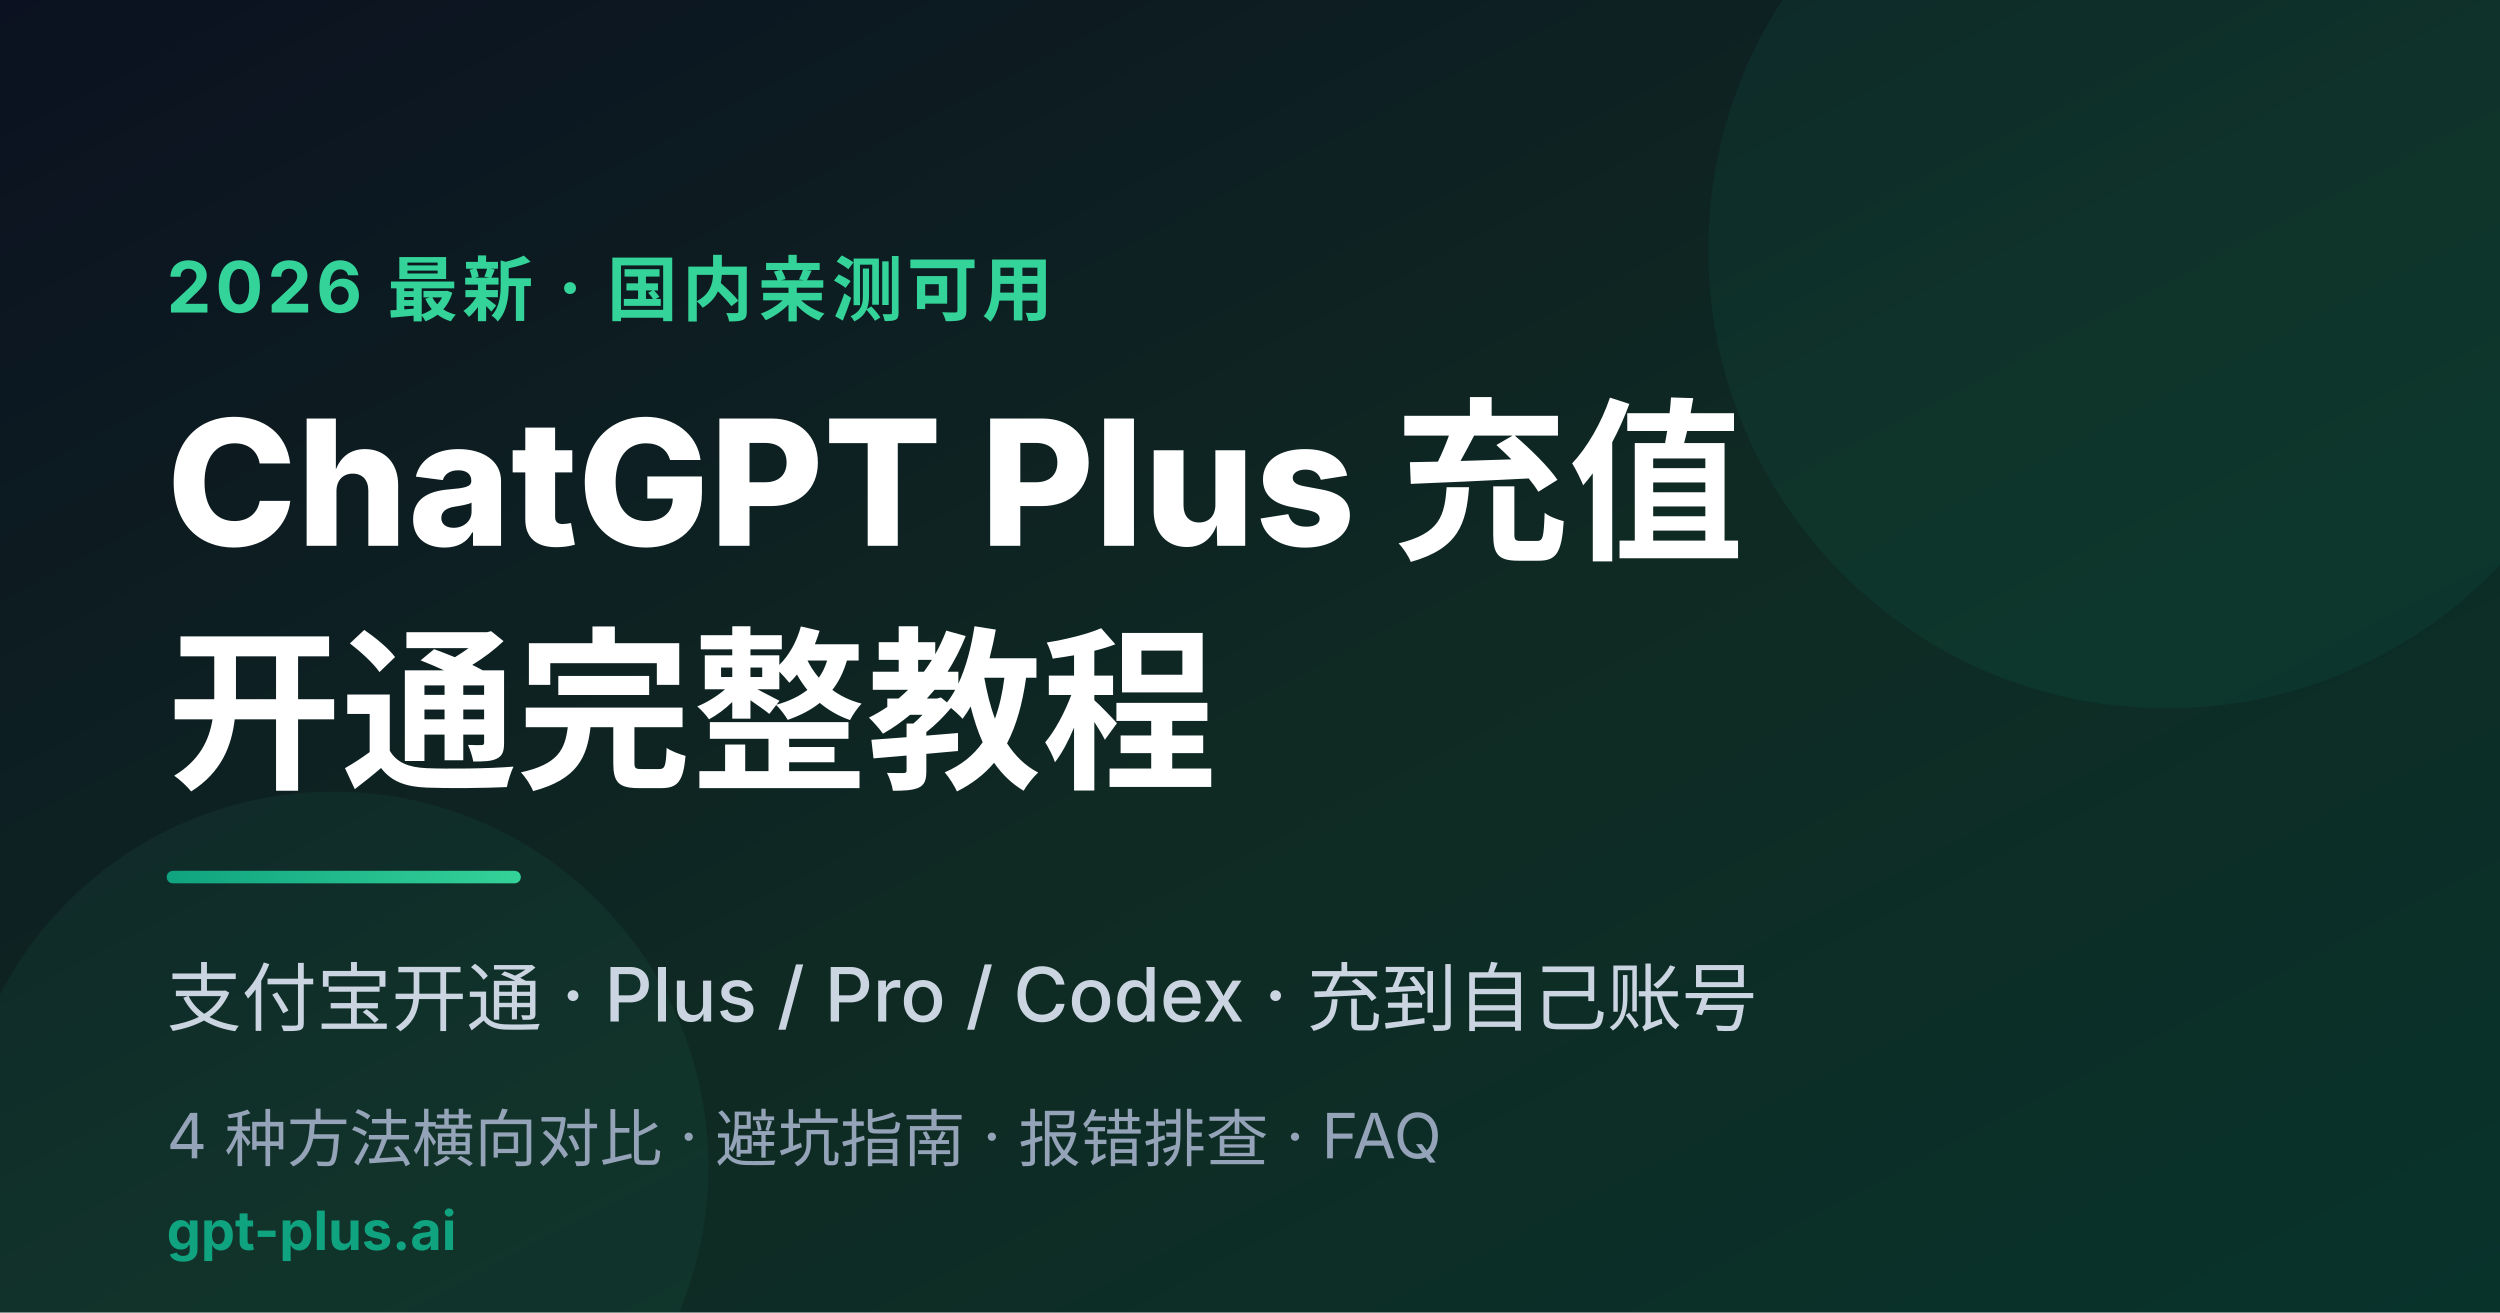
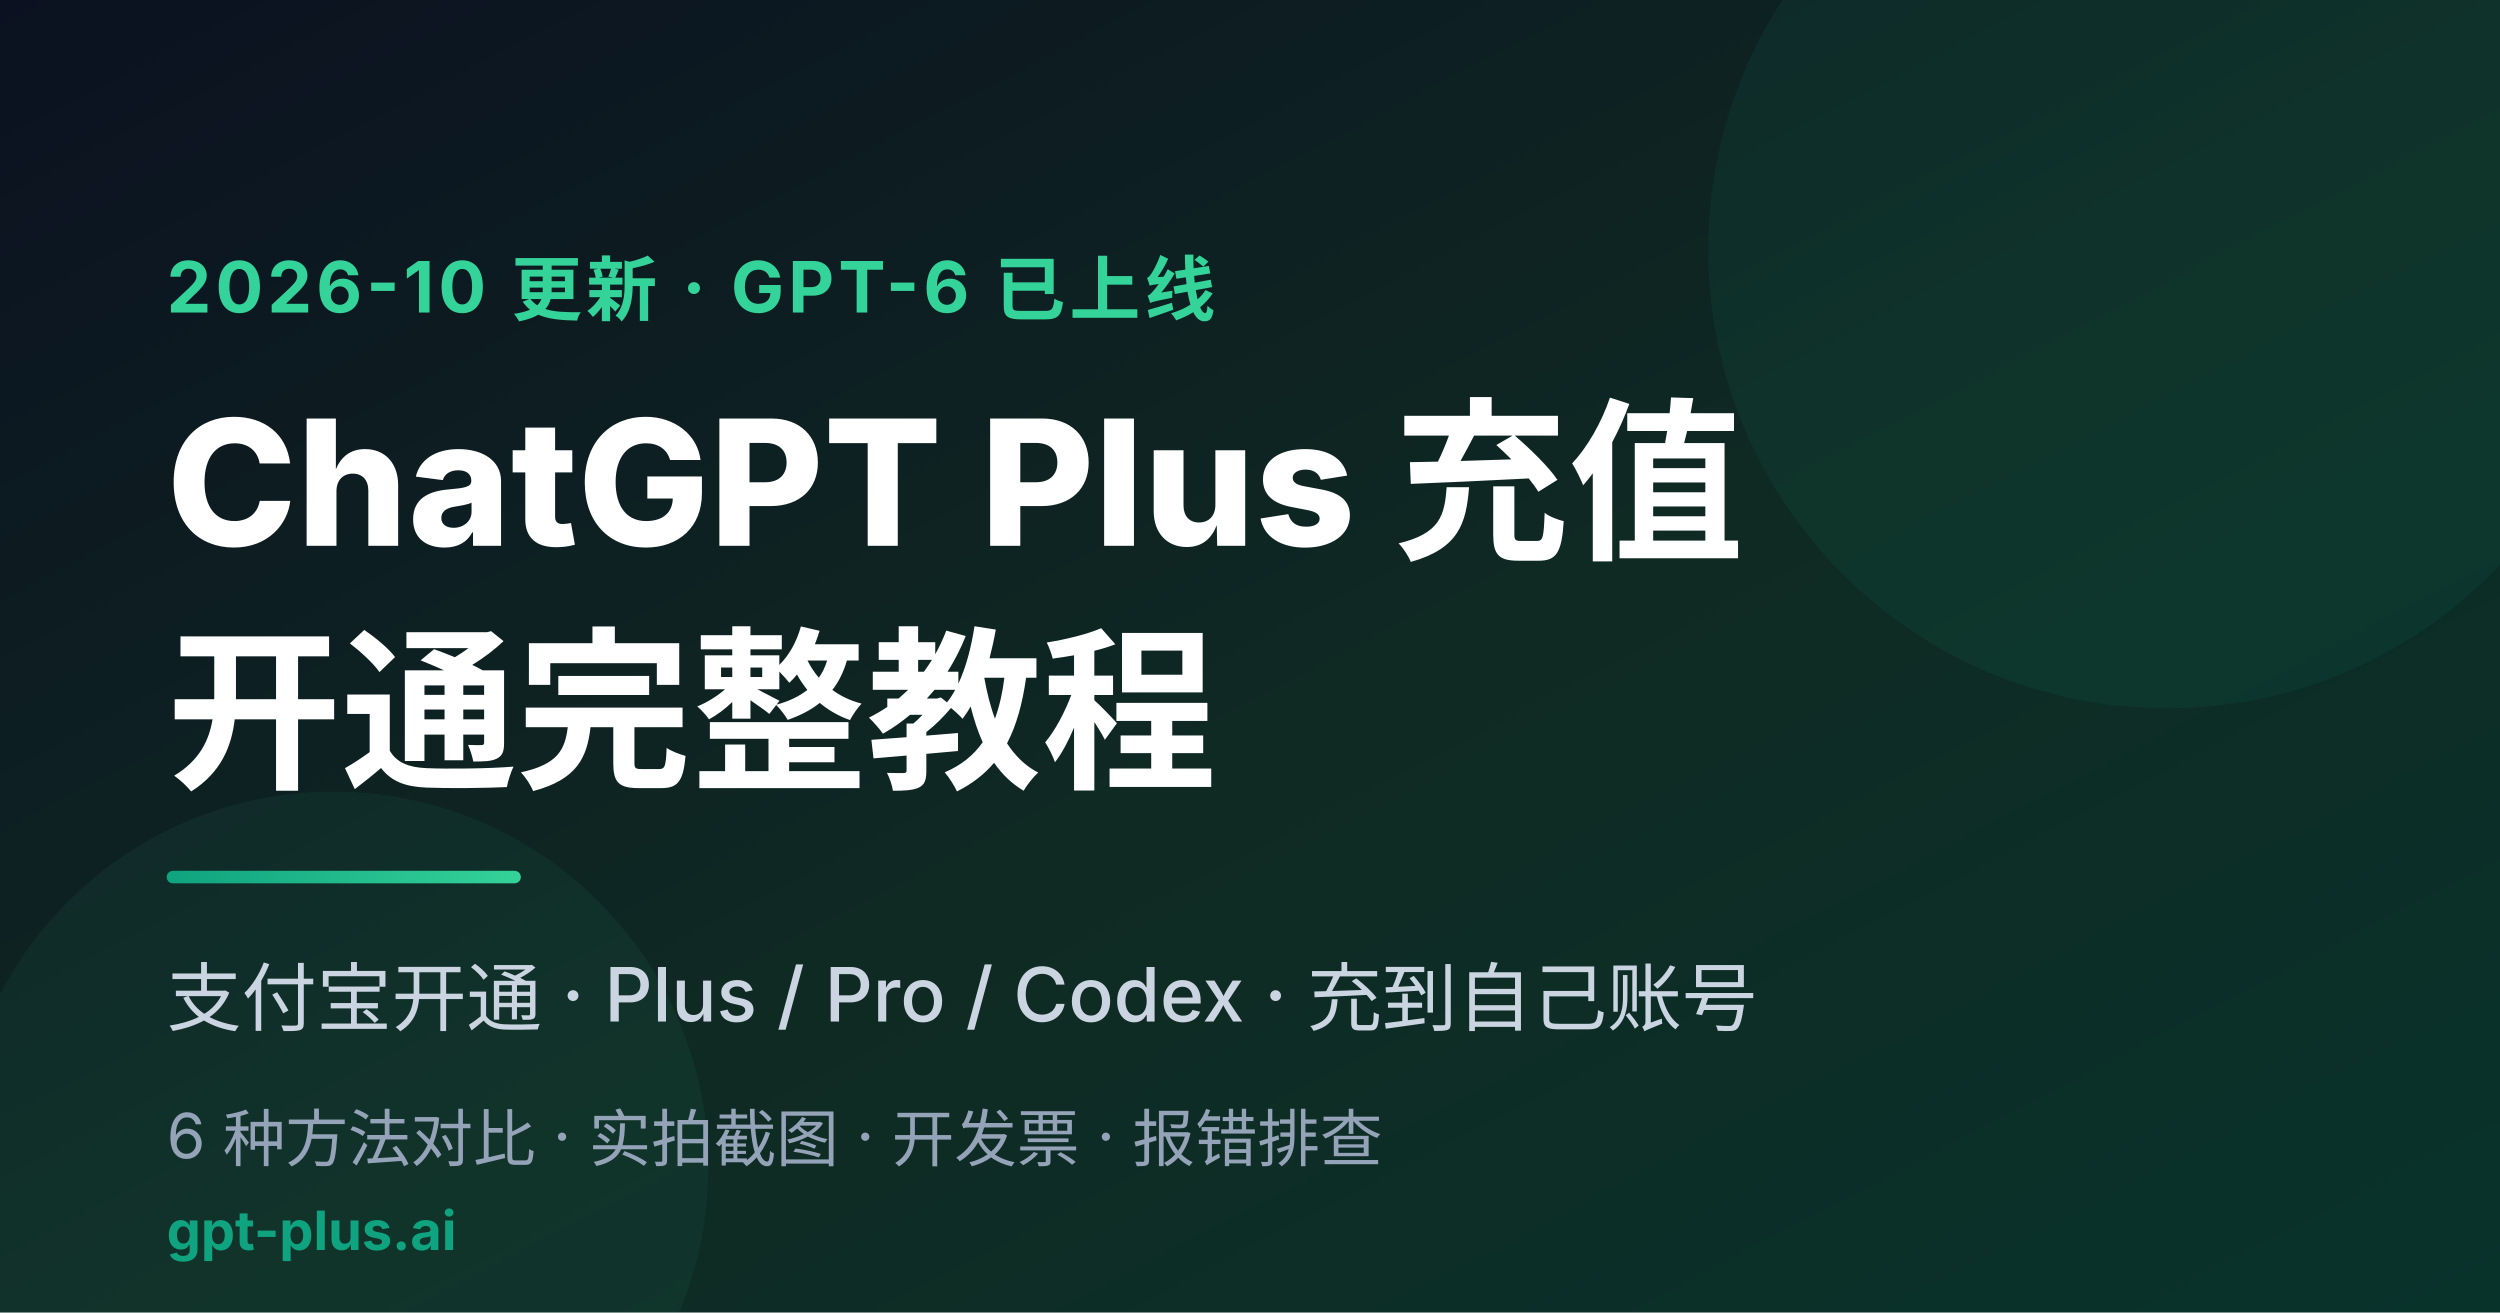
<svg xmlns="http://www.w3.org/2000/svg" width="1200" height="630" viewBox="0 0 1200 630" role="img" aria-label="2026 ChatGPT Plus 充值开通完整教程封面">
  <defs>
    <linearGradient id="bg" x1="0" y1="0" x2="1" y2="1">
      <stop offset="0" stop-color="#0b1120" />
      <stop offset="0.55" stop-color="#0f2a23" />
      <stop offset="1" stop-color="#08332b" />
    </linearGradient>
    <linearGradient id="accent" x1="0" y1="0" x2="1" y2="0">
      <stop offset="0" stop-color="#10a37f" />
      <stop offset="1" stop-color="#34d399" />
    </linearGradient>
  </defs>
  <rect width="1200" height="630" fill="url(#bg)" />
  <circle cx="1040" cy="120" r="220" fill="#10a37f" opacity="0.08" />
  <circle cx="160" cy="560" r="180" fill="#34d399" opacity="0.06" />
-   <text x="80" y="150" font-family="-apple-system, 'PingFang SC', 'Microsoft YaHei', sans-serif" font-size="34" fill="#34d399" font-weight="700" letter-spacing="2">2026 最新 · 国内亲测可用</text>
+   <text x="80" y="150" font-family="-apple-system, 'PingFang SC', 'Microsoft YaHei', sans-serif" font-size="34" fill="#34d399" font-weight="700" letter-spacing="2">2026-10 更新 · GPT-6 已上线</text>
  <text x="80" y="262" font-family="-apple-system, 'PingFang SC', 'Microsoft YaHei', sans-serif" font-size="84" fill="#ffffff" font-weight="800">ChatGPT Plus 充值</text>
  <text x="80" y="372" font-family="-apple-system, 'PingFang SC', 'Microsoft YaHei', sans-serif" font-size="84" fill="#ffffff" font-weight="800">开通完整教程</text>
  <rect x="80" y="418" width="170" height="6" rx="3" fill="url(#accent)" />
  <text x="80" y="492" font-family="-apple-system, 'PingFang SC', 'Microsoft YaHei', sans-serif" font-size="36" fill="#cbd5e1" font-weight="500">支付宝开通 · Plus / Pro / Codex · 充到自己账号</text>
-   <text x="80" y="556" font-family="-apple-system, 'PingFang SC', 'Microsoft YaHei', sans-serif" font-size="30" fill="#94a3b8">4 种方法横向对比 · 避坑指南 · 报错排查 · FAQ</text>
+   <text x="80" y="556" font-family="-apple-system, 'PingFang SC', 'Microsoft YaHei', sans-serif" font-size="30" fill="#94a3b8">6 种方法对比 · 实拍截图 · 开发票 · 报错排查</text>
  <text x="80" y="600" font-family="-apple-system, 'PingFang SC', 'Microsoft YaHei', sans-serif" font-size="26" fill="#10a37f" font-weight="700">gpt-plus.ai</text>
</svg>
